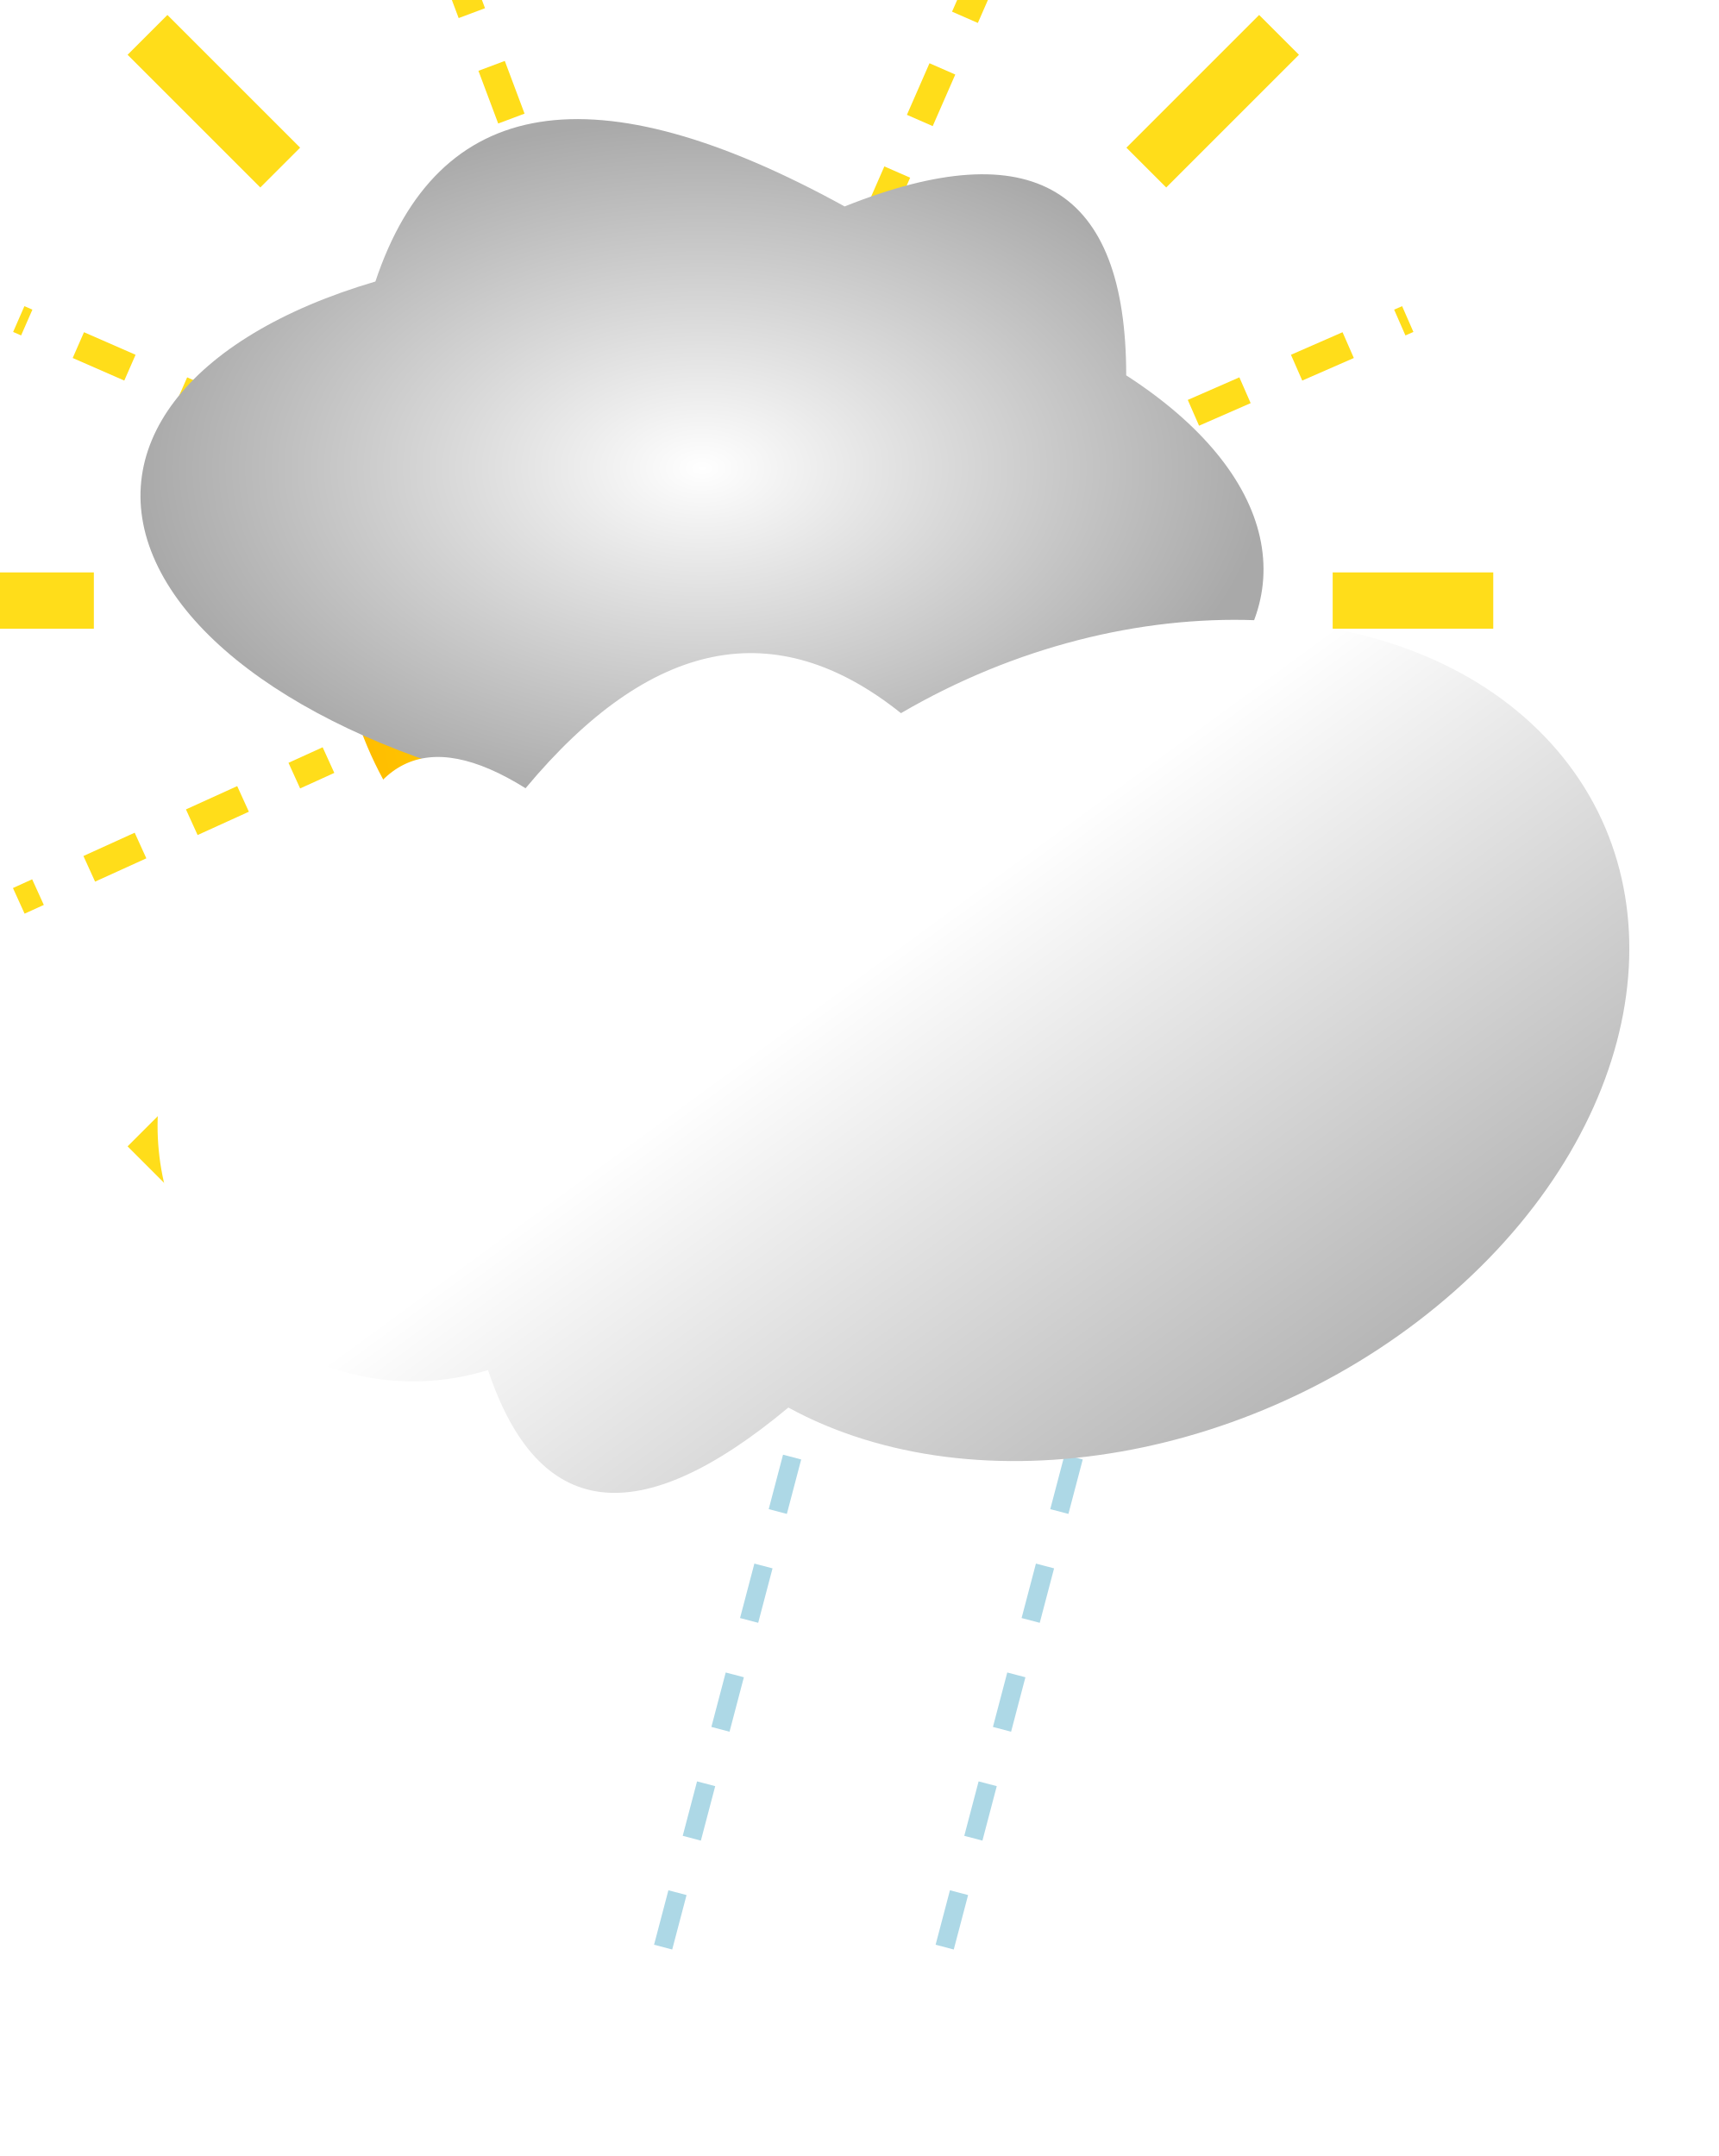
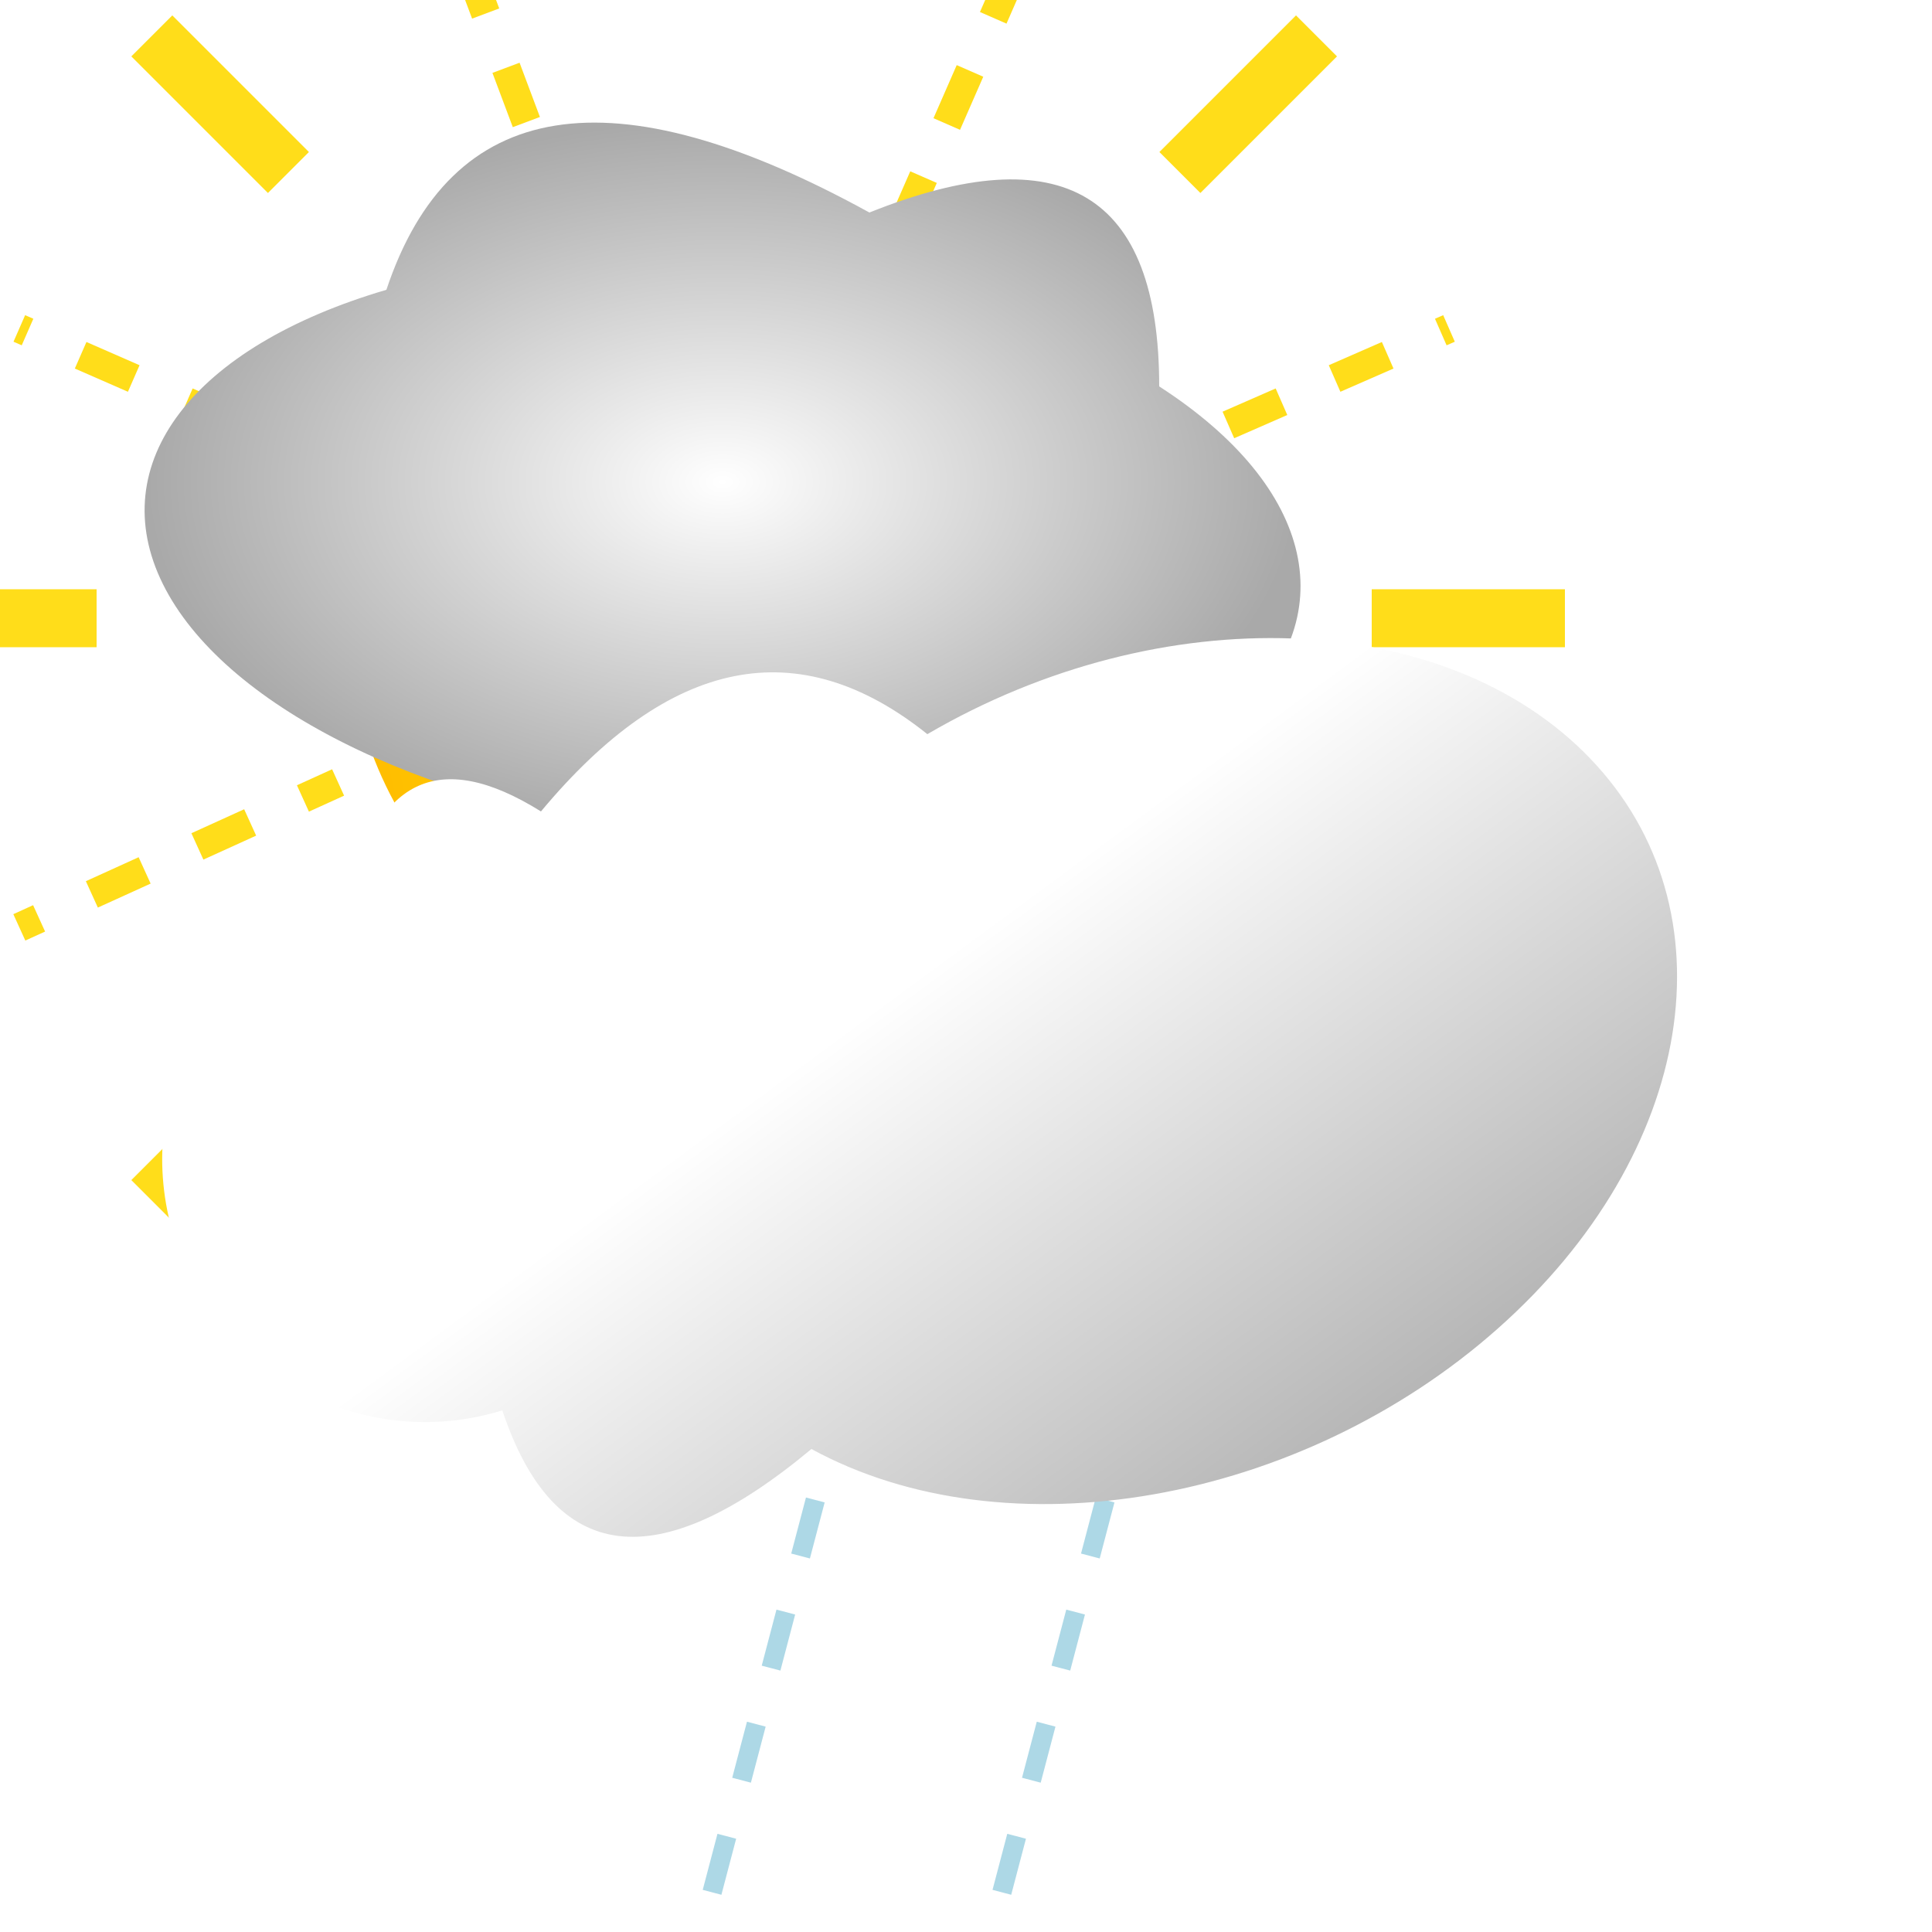
- <svg xmlns="http://www.w3.org/2000/svg" viewbox="0 0 100 100">
+ <svg xmlns="http://www.w3.org/2000/svg" viewBox="0 0 100 100">
  <defs>
    <radialGradient id="gradYellow" cx="50%" cy="50%" r="80%" fx="90%" fy="80%">
      <stop offset="0%" style="stop-color:yellow; stop-opacity:1" />
      <stop offset="100%" style="stop-color:orange ;stop-opacity:1" />
    </radialGradient>
    <radialGradient id="gradGray" cx="50%" cy="50%" r="50%" fx="50%" fy="50%">
      <stop offset="0%" style="stop-color:white; stop-opacity:1" />
      <stop offset="100%" style="stop-color:darkgray ;stop-opacity:1" />
    </radialGradient>
    <linearGradient id="gradWhite" x1="40%" y1="50%" x2="90%" y2="90%">
      <stop offset="0%" style="stop-color:white;stop-opacity:1" />
      <stop offset="100%" style="stop-color:darkgray;stop-opacity:1" />
    </linearGradient>
  </defs>
  <symbol id="sun">
    <circle cx="50" cy="50" r="20" fill="url(#gradYellow)" />
    <g stroke="#ffdd1a" stroke-width="3" stroke-dasharray="10" stroke-dashoffset="10">
      <line x1="50" y1="27" x2="50" y2="2" class="longRay" />
      <line x1="50" y1="73" x2="50" y2="98" class="longRay" />
      <line x1="27" y1="50" x2="2" y2="50" class="longRay" />
      <line x1="73" y1="50" x2="98" y2="50" class="longRay" />
      <line x1="34" y1="34" x2="16" y2="16" class="longRay" />
      <line x1="66" y1="66" x2="84" y2="84" class="longRay" />
      <line x1="34" y1="66" x2="16" y2="84" class="longRay" />
      <line x1="66" y1="34" x2="84" y2="16" class="longRay" />
      <animate attributeName="stroke-dashoffset" values="100;0" dur="4s" repeatCount="indefinite" />
    </g>
    <g stroke="#ffdd1a" stroke-width="1.5" stroke-dasharray="3" stroke-dashoffset="1">
      <line x1="59" y1="29" x2="66" y2="13" class="shortRay" />
      <line x1="71" y1="42" x2="87" y2="35" class="shortRay" />
      <line x1="71" y1="58.5" x2="87" y2="65" class="shortRay" />
      <line x1="59" y1="71" x2="66" y2="87" class="shortRay" />
      <line x1="41" y1="71" x2="34" y2="87" class="shortRay" />
      <line x1="29.5" y1="58.5" x2="13" y2="66" class="shortRay" />
      <line x1="29" y1="42" x2="13" y2="35" class="shortRay" />
      <line x1="41" y1="29" x2="35" y2="13" class="shortRay" />
      <animate attributeName="stroke-dashoffset" values="20;0" dur="3s" repeatCount="indefinite" />
    </g>
  </symbol>
  <symbol id="grayCloud">
    <path d="M20,15 Q25,0 45,11 Q60,5 60,20 A30,15 5 1,1 20,15 Z" />
  </symbol>
  <symbol id="whiteCloud">
    <path fill="url(#gradWhite)" d="M11,47 Q13,37 21,42 Q31,30 41,38 A28,21 -25 1,1 35,75 Q23,85 19,73 A12,12 0 0,1 11,47Z" />
  </symbol>
  <symbol id="rainDrizzle" stroke="lightblue" stroke-width="1" stroke-dasharray="3" stroke-dashoffset="1">
    <line x1="20" y1="2" x2="10" y2="40" />
    <animate attributeName="stroke-dashoffset" values="40;10" dur="5s" repeatCount="indefinite" />
  </symbol>
  <use href="#sun" x="-12" y="-18" />
  <g>
    <use href="#grayCloud" class="small-cloud" fill="url(#gradGray)" />
    <animateTransform attributeName="transform" type="translate" values="0 15; 15 0; 30 0; 25 0; 0 15" dur="8s" repeatCount="indefinite" />
    <animate attributeName="opacity" values="0.5;1;1;1;0.5" dur="8s" repeatCount="indefinite" />
  </g>
  <use href="#rainDrizzle" x="25" y="65" />
  <use href="#rainDrizzle" x="40" y="65" />
  <use href="#whiteCloud" x="7" />
</svg>
